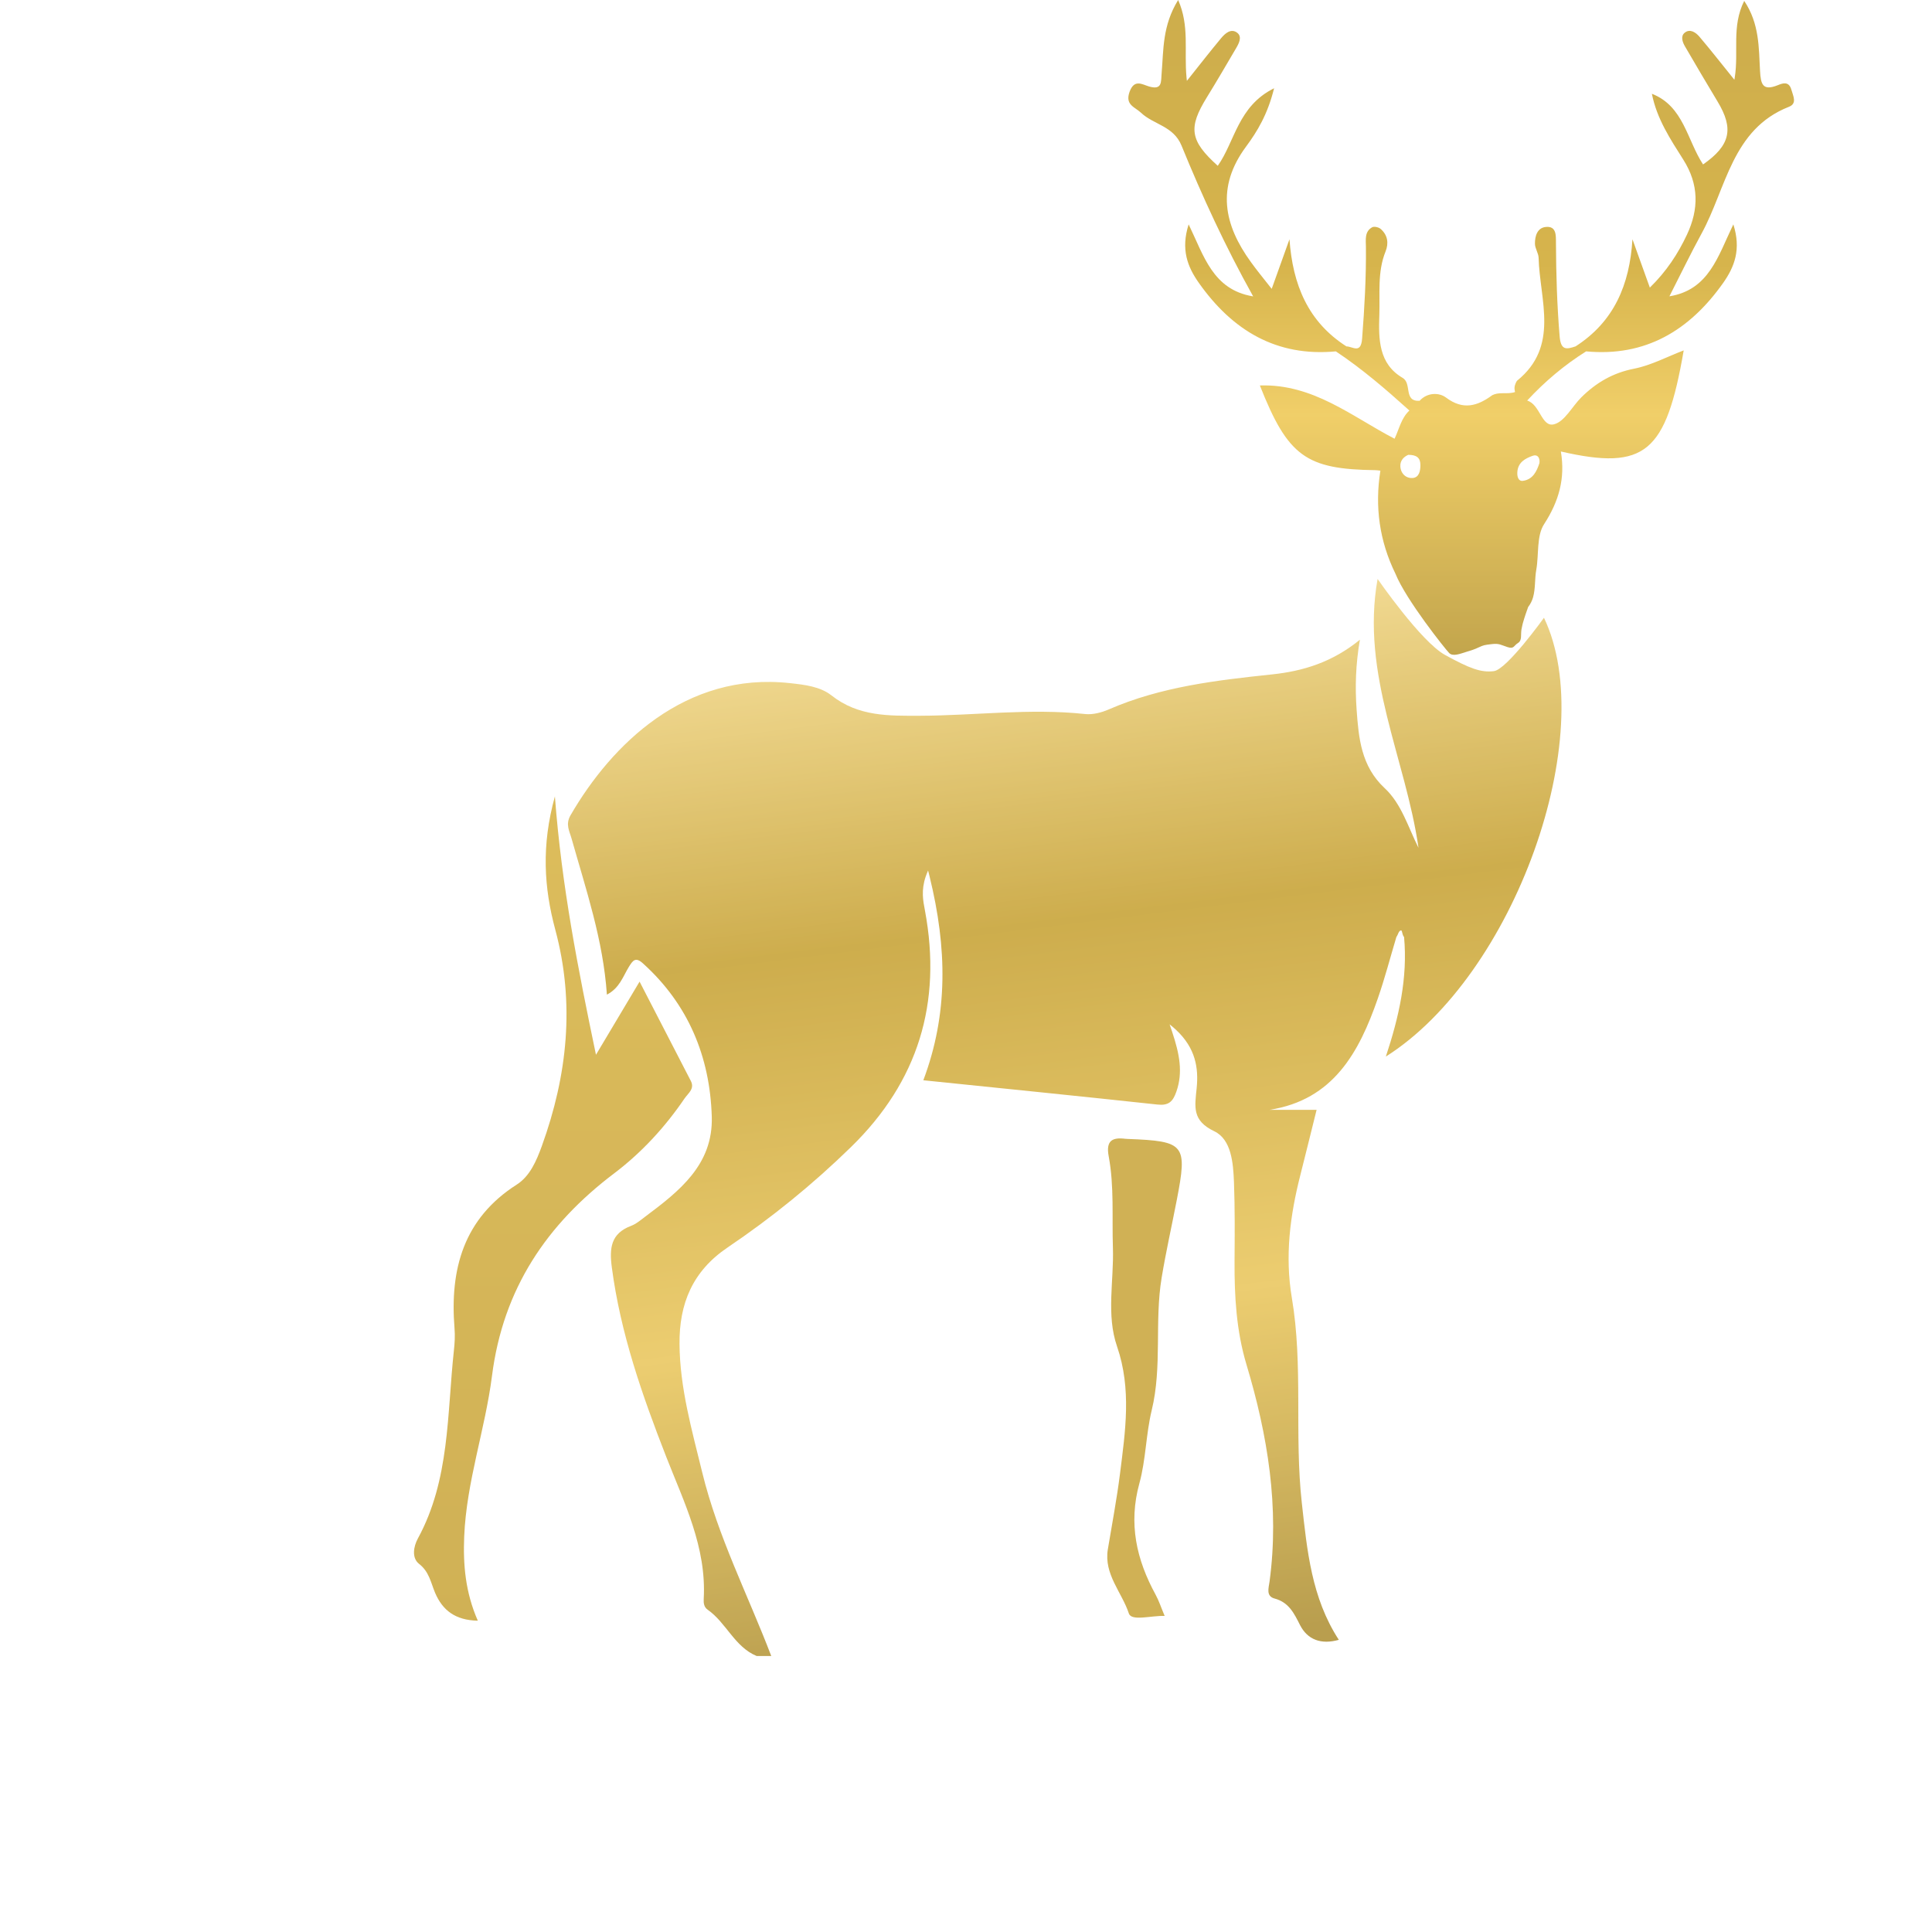
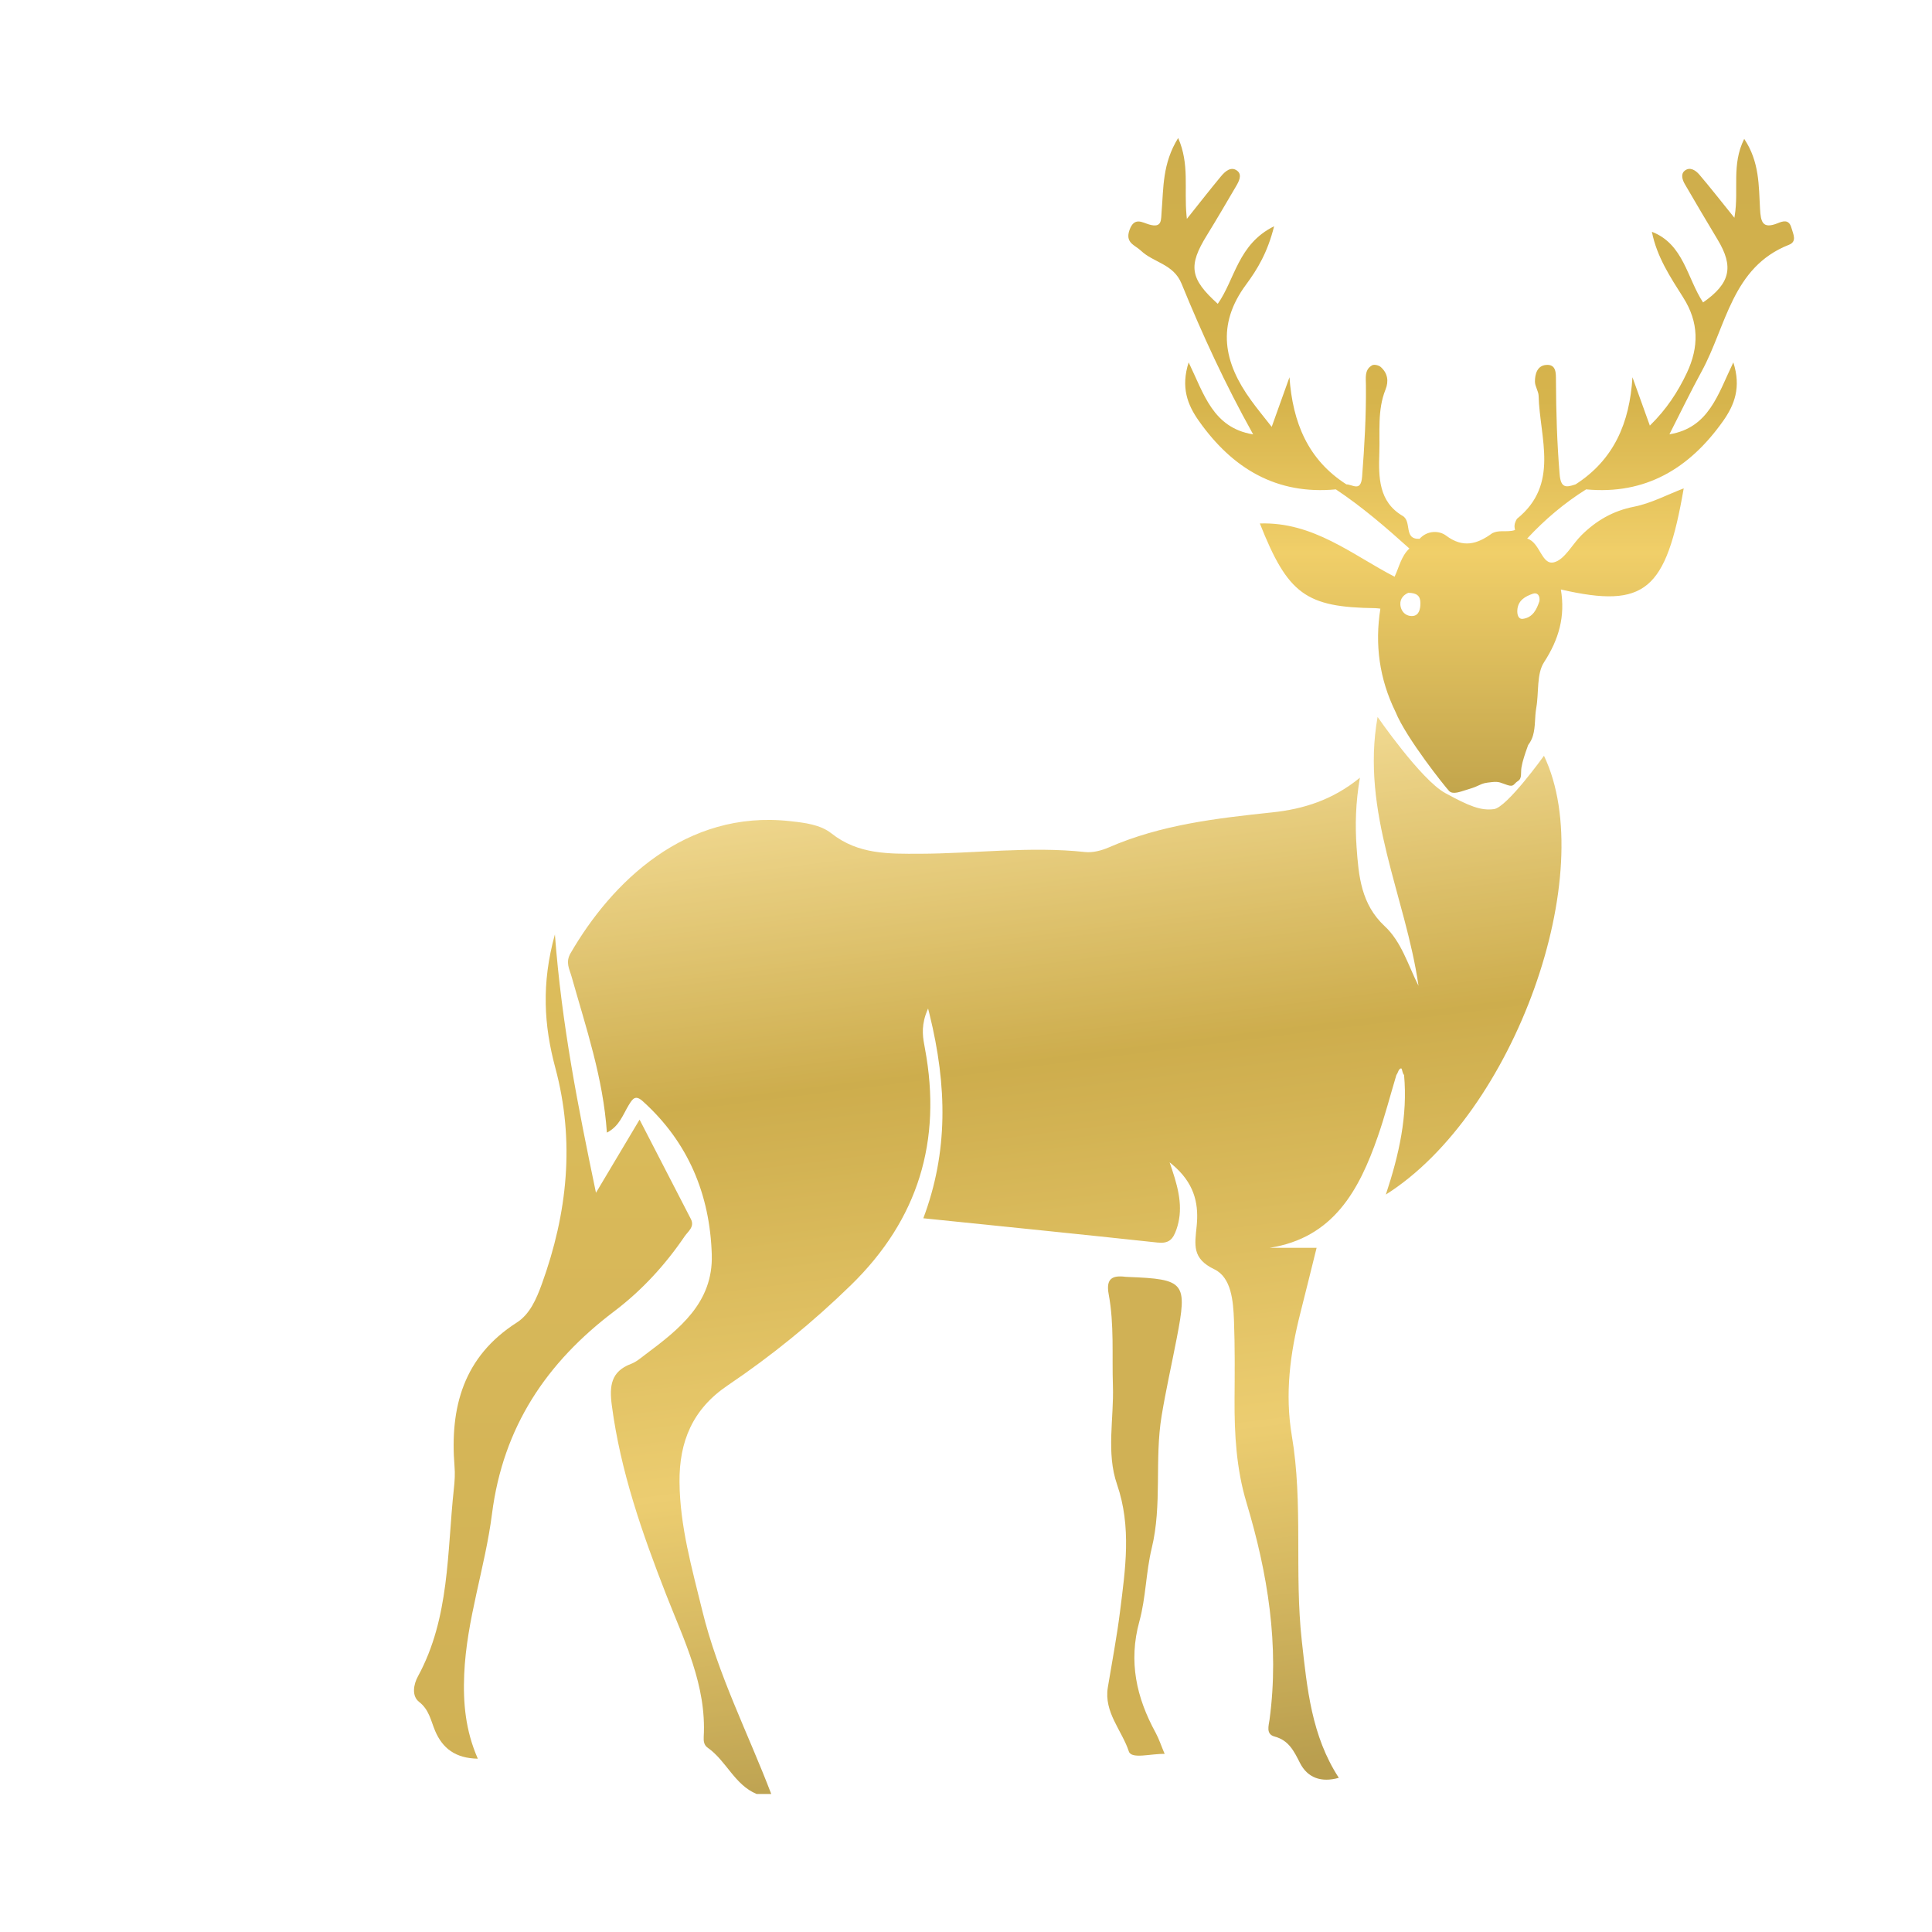
<svg xmlns="http://www.w3.org/2000/svg" width="70" height="70" viewBox="0 0 70 70" fill="none">
  <g opacity="0.7">
-     <path d="M54.128 24.316C53.656 24.378 53.236 24.212 52.36 23.732C51.484 23.252 49.913 20.976 49.913 20.976C49.295 24.437 50.932 27.487 51.395 30.718C51.017 29.966 50.778 29.122 50.17 28.557C49.315 27.762 49.226 26.742 49.152 25.702C49.095 24.894 49.116 24.082 49.272 23.178C48.281 23.988 47.222 24.315 46.096 24.434C44.078 24.648 42.066 24.879 40.174 25.703C39.912 25.817 39.596 25.9 39.319 25.871C37.317 25.655 35.322 25.927 33.325 25.933C32.215 25.936 31.097 25.965 30.127 25.197C29.719 24.874 29.154 24.809 28.62 24.751C24.837 24.333 22.159 26.971 20.673 29.536C20.479 29.868 20.632 30.11 20.708 30.379C21.23 32.229 21.854 34.055 21.989 36.037C22.443 35.804 22.57 35.386 22.778 35.043C22.925 34.802 23.023 34.657 23.296 34.906C24.933 36.383 25.722 38.277 25.789 40.456C25.844 42.202 24.605 43.162 23.379 44.08C23.214 44.205 23.049 44.347 22.861 44.417C22.134 44.693 22.074 45.218 22.168 45.923C22.483 48.315 23.269 50.554 24.138 52.781C24.785 54.437 25.603 56.062 25.497 57.929C25.488 58.092 25.509 58.232 25.642 58.324C26.314 58.795 26.616 59.668 27.414 60H27.944C27.1 57.79 26.013 55.68 25.445 53.357C25.069 51.816 24.633 50.294 24.62 48.696C24.608 47.235 25.09 46.057 26.364 45.197C27.955 44.123 29.45 42.91 30.835 41.558C33.265 39.188 34.137 36.34 33.513 32.992C33.444 32.63 33.371 32.264 33.539 31.761C33.564 31.69 33.593 31.616 33.626 31.54C33.644 31.611 33.662 31.683 33.68 31.753C34.32 34.361 34.355 36.741 33.454 39.14C36.326 39.435 39.131 39.717 41.937 40.02C42.338 40.063 42.496 39.921 42.625 39.544C42.863 38.855 42.742 38.2 42.465 37.372C42.437 37.287 42.409 37.202 42.377 37.114C42.462 37.181 42.54 37.246 42.611 37.314C43.322 37.978 43.429 38.701 43.358 39.419C43.288 40.11 43.184 40.599 43.998 40.989C44.615 41.286 44.682 42.136 44.709 42.83C44.745 43.786 44.737 44.746 44.73 45.703C44.723 46.966 44.796 48.221 45.16 49.434C45.933 52.006 46.36 54.609 45.998 57.305C45.968 57.525 45.86 57.832 46.178 57.917C46.694 58.054 46.882 58.443 47.103 58.88C47.373 59.408 47.864 59.596 48.508 59.414C47.518 57.895 47.359 56.178 47.167 54.452C46.892 51.979 47.222 49.477 46.805 47.018C46.55 45.501 46.742 44.042 47.112 42.583C47.307 41.816 47.495 41.048 47.703 40.211H46.002C48.307 39.849 49.242 38.133 49.921 36.176C50.175 35.446 50.37 34.695 50.592 33.954C50.613 33.925 50.629 33.887 50.647 33.851C50.673 33.784 50.702 33.721 50.76 33.71C50.792 33.703 50.799 33.779 50.821 33.851C50.833 33.889 50.847 33.925 50.872 33.948C51.007 35.417 50.695 36.824 50.212 38.281C54.868 35.344 57.975 26.641 55.941 22.383C55.941 22.383 54.6 24.255 54.128 24.316Z" fill="url(#paint0_linear)" />
-     <path d="M24.805 39.796C24.929 39.614 25.175 39.452 25.034 39.172C24.432 38 23.826 36.831 23.173 35.566C22.618 36.499 22.15 37.284 21.593 38.216C20.942 35.094 20.353 32.132 20.105 28.856C19.61 30.639 19.71 32.163 20.119 33.685C20.837 36.353 20.559 38.958 19.633 41.519C19.438 42.056 19.202 42.614 18.722 42.92C16.803 44.147 16.294 45.974 16.468 48.126C16.491 48.393 16.475 48.667 16.445 48.934C16.195 51.239 16.301 53.613 15.141 55.741C14.983 56.03 14.909 56.448 15.185 56.663C15.552 56.948 15.609 57.343 15.767 57.717C16.035 58.342 16.494 58.705 17.312 58.721C16.86 57.691 16.776 56.687 16.819 55.666C16.902 53.68 17.578 51.797 17.826 49.849C18.229 46.69 19.811 44.358 22.255 42.511C23.251 41.757 24.097 40.837 24.805 39.796Z" fill="url(#paint1_linear)" />
-     <path d="M40.864 41.266C40.834 41.264 40.804 41.264 40.775 41.261C40.3 41.201 40.064 41.326 40.17 41.894C40.374 42.989 40.286 44.103 40.323 45.211C40.362 46.403 40.076 47.637 40.472 48.782C41.004 50.33 40.773 51.854 40.58 53.393C40.465 54.313 40.289 55.224 40.139 56.136C39.991 57.038 40.646 57.689 40.901 58.46C40.999 58.748 41.706 58.532 42.198 58.548C42.075 58.259 41.994 58.007 41.87 57.778C41.176 56.508 40.88 55.206 41.281 53.748C41.518 52.89 41.518 51.966 41.728 51.099C42.114 49.511 41.825 47.884 42.088 46.297C42.244 45.355 42.455 44.421 42.636 43.483C43.028 41.459 42.935 41.346 40.864 41.266Z" fill="#BC900D" />
-     <path d="M64.904 3.247C64.812 2.926 64.579 3.019 64.409 3.088C63.863 3.306 63.795 3.05 63.769 2.563C63.723 1.732 63.751 0.86 63.196 0.032C62.73 0.967 63.006 1.863 62.852 2.816C62.848 2.841 62.845 2.864 62.84 2.89C62.824 2.87 62.808 2.85 62.792 2.83C62.348 2.28 61.969 1.795 61.57 1.326C61.438 1.172 61.229 1.03 61.038 1.187C60.885 1.313 60.958 1.524 61.05 1.681C61.438 2.348 61.83 3.014 62.229 3.676C62.829 4.666 62.694 5.269 61.705 5.958C61.126 5.078 61.002 3.844 59.851 3.398C60.03 4.306 60.52 5.043 60.986 5.779C61.559 6.681 61.556 7.574 61.123 8.499C60.796 9.196 60.378 9.832 59.791 10.406C59.785 10.411 59.782 10.415 59.777 10.42C59.775 10.415 59.773 10.409 59.771 10.404C59.555 9.8 59.351 9.235 59.147 8.669C59.046 10.321 58.477 11.656 57.086 12.55C56.749 12.662 56.551 12.7 56.508 12.181C56.414 11.052 56.38 9.924 56.375 8.791C56.373 8.537 56.398 8.185 56.01 8.223C55.698 8.252 55.611 8.553 55.614 8.831C55.616 9.003 55.742 9.17 55.747 9.342C55.788 10.88 56.512 12.547 54.963 13.797C54.942 13.829 54.923 13.862 54.912 13.896C54.873 13.981 54.864 14.066 54.882 14.152C54.883 14.17 54.889 14.187 54.894 14.204H54.892C54.846 14.221 54.802 14.23 54.756 14.235H54.754C54.525 14.268 54.286 14.208 54.069 14.318C53.529 14.713 53.013 14.872 52.39 14.403C52.151 14.223 51.721 14.206 51.434 14.522C50.84 14.553 51.168 13.894 50.819 13.691C49.951 13.18 49.946 12.294 49.976 11.416C50.003 10.644 49.9 9.859 50.2 9.114C50.324 8.806 50.276 8.519 50.029 8.299C49.959 8.234 49.792 8.194 49.717 8.234C49.432 8.391 49.489 8.692 49.49 8.954C49.501 10.061 49.437 11.163 49.352 12.267C49.309 12.837 49.015 12.554 48.783 12.55C47.389 11.658 46.837 10.312 46.72 8.669C46.525 9.215 46.33 9.758 46.108 10.377C46.097 10.406 46.087 10.435 46.076 10.465C46.057 10.44 46.037 10.415 46.016 10.39C45.759 10.063 45.534 9.789 45.326 9.5C44.342 8.148 44.06 6.78 45.147 5.312C45.557 4.758 45.927 4.147 46.163 3.198C44.851 3.846 44.744 5.13 44.122 6.008C43.109 5.096 43.045 4.627 43.73 3.521C44.088 2.94 44.432 2.35 44.778 1.76C44.885 1.58 45.016 1.338 44.83 1.19C44.606 1.014 44.388 1.207 44.237 1.391C43.87 1.833 43.515 2.285 43.081 2.832C43.054 2.864 43.029 2.897 43.003 2.929C42.998 2.888 42.994 2.846 42.99 2.805C42.898 1.833 43.104 0.947 42.687 0C42.112 0.929 42.16 1.807 42.088 2.653C42.061 2.956 42.121 3.276 41.632 3.133C41.385 3.061 41.098 2.852 40.926 3.328C40.756 3.804 41.117 3.873 41.337 4.082C41.795 4.518 42.517 4.56 42.809 5.276C43.558 7.109 44.386 8.911 45.397 10.725C45.401 10.73 45.402 10.734 45.406 10.739C45.401 10.738 45.394 10.738 45.388 10.736C43.944 10.492 43.623 9.278 43.067 8.13C42.779 9.031 43.022 9.666 43.441 10.256C44.659 11.979 46.254 12.933 48.401 12.731C49.352 13.364 50.216 14.109 51.065 14.874C50.767 15.15 50.694 15.548 50.528 15.896C48.985 15.096 47.584 13.903 45.647 13.966C46.663 16.535 47.319 17.004 49.838 17.035C49.896 17.036 49.955 17.047 50.014 17.053C49.806 18.357 49.98 19.603 50.56 20.788C50.946 21.741 52.369 23.521 52.505 23.66C52.642 23.799 52.913 23.683 53.117 23.622C53.321 23.561 53.419 23.53 53.585 23.452C53.752 23.375 53.782 23.368 54.053 23.337C54.325 23.306 54.378 23.368 54.619 23.445C54.861 23.523 54.837 23.398 54.997 23.299C55.155 23.2 55.093 23.009 55.125 22.808C55.134 22.758 55.146 22.7 55.16 22.641C55.166 22.623 55.169 22.605 55.174 22.585C55.233 22.37 55.318 22.13 55.368 21.993C55.451 21.885 55.508 21.771 55.543 21.65C55.637 21.329 55.602 20.976 55.662 20.646C55.761 20.088 55.667 19.417 55.946 18.99C56.481 18.164 56.717 17.336 56.554 16.365V16.358C56.556 16.358 56.559 16.36 56.561 16.36C59.614 17.058 60.364 16.401 61.004 12.695C60.413 12.92 59.826 13.236 59.204 13.359C58.441 13.508 57.833 13.864 57.297 14.394C56.96 14.728 56.689 15.278 56.304 15.373C55.852 15.487 55.806 14.655 55.332 14.513C55.969 13.826 56.677 13.227 57.468 12.731C59.615 12.933 61.21 11.979 62.43 10.256C62.847 9.666 63.09 9.031 62.802 8.13C62.244 9.284 61.921 10.503 60.486 10.736C60.899 9.926 61.258 9.181 61.653 8.458C62.55 6.818 62.749 4.681 64.817 3.869C65.122 3.75 64.968 3.476 64.904 3.247ZM51.026 16.479C51.324 16.481 51.462 16.584 51.464 16.842C51.466 17.06 51.418 17.294 51.193 17.318C50.948 17.341 50.753 17.165 50.737 16.898C50.725 16.674 50.879 16.54 51.026 16.479ZM55.538 16.512C55.698 16.457 55.802 16.571 55.777 16.777C55.68 17.076 55.538 17.375 55.176 17.422C55.006 17.442 54.965 17.258 54.976 17.101C55.001 16.748 55.265 16.607 55.538 16.512Z" fill="url(#paint2_linear)" />
+     <path d="M54.128 29.316C53.656 29.378 53.236 29.212 52.36 28.732C51.484 28.252 49.913 25.976 49.913 25.976C49.295 29.437 50.932 32.487 51.395 35.718C51.017 34.966 50.778 34.122 50.17 33.557C49.315 32.761 49.226 31.742 49.152 30.702C49.095 29.894 49.116 29.082 49.272 28.178C48.281 28.988 47.222 29.315 46.096 29.434C44.078 29.648 42.066 29.879 40.174 30.703C39.912 30.817 39.596 30.9 39.319 30.871C37.317 30.655 35.322 30.927 33.325 30.933C32.215 30.936 31.097 30.965 30.127 30.197C29.719 29.874 29.154 29.809 28.62 29.751C24.837 29.333 22.159 31.971 20.673 34.536C20.479 34.868 20.632 35.11 20.708 35.379C21.23 37.229 21.854 39.055 21.989 41.037C22.443 40.804 22.57 40.386 22.778 40.043C22.925 39.802 23.023 39.657 23.296 39.906C24.933 41.383 25.722 43.277 25.789 45.456C25.844 47.202 24.605 48.162 23.379 49.08C23.214 49.205 23.049 49.347 22.861 49.417C22.134 49.693 22.074 50.218 22.168 50.923C22.483 53.315 23.269 55.554 24.138 57.781C24.785 59.437 25.603 61.062 25.497 62.929C25.488 63.092 25.509 63.232 25.642 63.324C26.314 63.795 26.616 64.668 27.414 65H27.944C27.1 62.79 26.013 60.68 25.445 58.357C25.069 56.816 24.633 55.294 24.62 53.696C24.608 52.235 25.09 51.057 26.364 50.197C27.955 49.123 29.45 47.91 30.835 46.558C33.265 44.188 34.137 41.34 33.513 37.992C33.444 37.63 33.371 37.264 33.539 36.761C33.564 36.69 33.593 36.616 33.626 36.54C33.644 36.611 33.662 36.683 33.68 36.753C34.32 39.361 34.355 41.741 33.454 44.14C36.326 44.435 39.131 44.717 41.937 45.02C42.338 45.063 42.496 44.921 42.625 44.544C42.863 43.855 42.742 43.2 42.465 42.372C42.437 42.287 42.409 42.202 42.377 42.114C42.462 42.181 42.54 42.246 42.611 42.314C43.322 42.978 43.429 43.701 43.358 44.419C43.288 45.11 43.184 45.599 43.998 45.989C44.615 46.286 44.682 47.136 44.709 47.83C44.745 48.786 44.737 49.746 44.73 50.703C44.723 51.966 44.796 53.221 45.16 54.434C45.933 57.006 46.36 59.609 45.998 62.305C45.968 62.525 45.86 62.832 46.178 62.917C46.694 63.054 46.882 63.443 47.103 63.88C47.373 64.408 47.864 64.596 48.508 64.414C47.518 62.895 47.359 61.178 47.167 59.452C46.892 56.979 47.222 54.477 46.805 52.018C46.55 50.501 46.742 49.042 47.112 47.583C47.307 46.816 47.495 46.048 47.703 45.211H46.002C48.307 44.849 49.242 43.133 49.921 41.176C50.175 40.446 50.37 39.695 50.592 38.954C50.613 38.925 50.629 38.887 50.647 38.851C50.673 38.784 50.702 38.721 50.76 38.71C50.792 38.703 50.799 38.779 50.821 38.851C50.833 38.889 50.847 38.925 50.872 38.948C51.007 40.417 50.695 41.824 50.212 43.281C54.868 40.344 57.975 31.641 55.941 27.383C55.941 27.383 54.6 29.255 54.128 29.316Z" fill="url(#paint0_linear)" />
+     <path d="M24.805 44.796C24.929 44.614 25.175 44.452 25.034 44.172C24.432 43 23.826 41.831 23.173 40.566C22.618 41.499 22.15 42.284 21.593 43.216C20.942 40.094 20.353 37.132 20.105 33.856C19.61 35.639 19.71 37.163 20.119 38.685C20.837 41.353 20.559 43.958 19.633 46.519C19.438 47.056 19.202 47.614 18.722 47.92C16.803 49.147 16.294 50.974 16.468 53.126C16.491 53.393 16.475 53.667 16.445 53.934C16.195 56.239 16.301 58.613 15.141 60.741C14.983 61.03 14.909 61.448 15.185 61.663C15.552 61.948 15.609 62.343 15.767 62.717C16.035 63.342 16.494 63.705 17.312 63.721C16.86 62.691 16.776 61.687 16.819 60.666C16.902 58.68 17.578 56.797 17.826 54.849C18.229 51.69 19.811 49.358 22.255 47.511C23.251 46.757 24.097 45.837 24.805 44.796Z" fill="url(#paint1_linear)" />
+     <path d="M40.864 46.266C40.834 46.264 40.804 46.264 40.775 46.261C40.3 46.201 40.064 46.326 40.17 46.894C40.374 47.989 40.286 49.103 40.323 50.211C40.362 51.403 40.076 52.637 40.472 53.782C41.004 55.33 40.773 56.854 40.58 58.393C40.465 59.313 40.289 60.224 40.139 61.136C39.991 62.038 40.646 62.689 40.901 63.46C40.999 63.748 41.706 63.532 42.198 63.548C42.075 63.259 41.994 63.007 41.87 62.778C41.176 61.508 40.88 60.206 41.281 58.748C41.518 57.89 41.518 56.966 41.728 56.099C42.114 54.511 41.825 52.884 42.088 51.297C42.244 50.355 42.455 49.421 42.636 48.483C43.028 46.459 42.935 46.346 40.864 46.266Z" fill="#BC900D" />
+     <path d="M64.904 8.247C64.812 7.926 64.579 8.019 64.409 8.088C63.863 8.306 63.795 8.05 63.769 7.563C63.723 6.732 63.751 5.86 63.196 5.032C62.73 5.967 63.006 6.863 62.852 7.816C62.848 7.841 62.845 7.864 62.84 7.89C62.824 7.87 62.808 7.85 62.792 7.83C62.348 7.28 61.969 6.795 61.57 6.326C61.438 6.172 61.229 6.03 61.038 6.187C60.885 6.313 60.958 6.524 61.05 6.681C61.438 7.348 61.83 8.014 62.229 8.676C62.829 9.666 62.694 10.269 61.705 10.958C61.126 10.078 61.002 8.844 59.851 8.398C60.03 9.306 60.52 10.043 60.986 10.779C61.559 11.681 61.556 12.574 61.123 13.499C60.796 14.195 60.378 14.832 59.791 15.406C59.785 15.411 59.782 15.415 59.777 15.42C59.775 15.415 59.773 15.409 59.771 15.404C59.555 14.8 59.351 14.235 59.147 13.669C59.046 15.321 58.477 16.656 57.086 17.55C56.749 17.662 56.551 17.7 56.508 17.181C56.414 16.052 56.38 14.924 56.375 13.791C56.373 13.537 56.398 13.185 56.01 13.223C55.698 13.252 55.611 13.553 55.614 13.831C55.616 14.002 55.742 14.17 55.747 14.342C55.788 15.88 56.512 17.547 54.963 18.797C54.942 18.829 54.923 18.862 54.912 18.896C54.873 18.981 54.864 19.066 54.882 19.152C54.883 19.17 54.889 19.186 54.894 19.204H54.892C54.846 19.221 54.802 19.23 54.756 19.235H54.754C54.525 19.268 54.286 19.208 54.069 19.318C53.529 19.713 53.013 19.872 52.39 19.403C52.151 19.223 51.721 19.206 51.434 19.522C50.84 19.553 51.168 18.894 50.819 18.691C49.951 18.18 49.946 17.294 49.976 16.416C50.003 15.644 49.9 14.859 50.2 14.114C50.324 13.806 50.276 13.519 50.029 13.299C49.959 13.234 49.792 13.194 49.717 13.234C49.432 13.391 49.489 13.692 49.49 13.954C49.501 15.061 49.437 16.163 49.352 17.267C49.309 17.837 49.015 17.554 48.783 17.55C47.389 16.658 46.837 15.312 46.72 13.669C46.525 14.215 46.33 14.758 46.108 15.377C46.097 15.406 46.087 15.435 46.076 15.465C46.057 15.44 46.037 15.415 46.016 15.39C45.759 15.063 45.534 14.789 45.326 14.5C44.342 13.148 44.06 11.78 45.147 10.312C45.557 9.758 45.927 9.147 46.163 8.198C44.851 8.846 44.744 10.13 44.122 11.008C43.109 10.096 43.045 9.627 43.73 8.521C44.088 7.94 44.432 7.35 44.778 6.76C44.885 6.58 45.016 6.338 44.83 6.19C44.606 6.014 44.388 6.207 44.237 6.391C43.87 6.833 43.515 7.285 43.081 7.832C43.054 7.864 43.029 7.897 43.003 7.929C42.998 7.888 42.994 7.846 42.99 7.805C42.898 6.833 43.104 5.947 42.687 5C42.112 5.929 42.16 6.807 42.088 7.653C42.061 7.956 42.121 8.276 41.632 8.133C41.385 8.061 41.098 7.852 40.926 8.328C40.756 8.804 41.117 8.873 41.337 9.082C41.795 9.518 42.517 9.56 42.809 10.276C43.558 12.109 44.386 13.911 45.397 15.725C45.401 15.73 45.402 15.734 45.406 15.739C45.401 15.738 45.394 15.738 45.388 15.736C43.944 15.492 43.623 14.278 43.067 13.13C42.779 14.031 43.022 14.666 43.441 15.256C44.659 16.979 46.254 17.933 48.401 17.731C49.352 18.364 50.216 19.109 51.065 19.874C50.767 20.15 50.694 20.548 50.528 20.896C48.985 20.096 47.584 18.903 45.647 18.966C46.663 21.535 47.319 22.004 49.838 22.035C49.896 22.036 49.955 22.047 50.014 22.053C49.806 23.357 49.98 24.603 50.56 25.788C50.946 26.741 52.369 28.521 52.505 28.66C52.642 28.799 52.913 28.683 53.117 28.622C53.321 28.561 53.419 28.53 53.585 28.452C53.752 28.375 53.782 28.368 54.053 28.337C54.325 28.306 54.378 28.368 54.619 28.445C54.861 28.523 54.837 28.398 54.997 28.299C55.155 28.2 55.093 28.009 55.125 27.808C55.134 27.758 55.146 27.7 55.16 27.641C55.166 27.623 55.169 27.605 55.174 27.585C55.233 27.37 55.318 27.13 55.368 26.993C55.451 26.885 55.508 26.771 55.543 26.65C55.637 26.329 55.602 25.976 55.662 25.646C55.761 25.088 55.667 24.417 55.946 23.99C56.481 23.164 56.717 22.336 56.554 21.365V21.358C56.556 21.358 56.559 21.36 56.561 21.36C59.614 22.058 60.364 21.401 61.004 17.695C60.413 17.92 59.826 18.236 59.204 18.359C58.441 18.508 57.833 18.864 57.297 19.394C56.96 19.728 56.689 20.278 56.304 20.373C55.852 20.487 55.806 19.655 55.332 19.513C55.969 18.826 56.677 18.227 57.468 17.731C59.615 17.933 61.21 16.979 62.43 15.256C62.847 14.666 63.09 14.031 62.802 13.13C62.244 14.284 61.921 15.503 60.486 15.736C60.899 14.926 61.258 14.181 61.653 13.458C62.55 11.818 62.749 9.681 64.817 8.869C65.122 8.75 64.968 8.476 64.904 8.247ZM51.026 21.479C51.324 21.481 51.462 21.584 51.464 21.842C51.466 22.06 51.418 22.294 51.193 22.318C50.948 22.341 50.753 22.165 50.737 21.898C50.725 21.674 50.879 21.54 51.026 21.479ZM55.538 21.512C55.698 21.457 55.802 21.571 55.777 21.777C55.68 22.076 55.538 22.375 55.176 22.422C55.006 22.442 54.965 22.258 54.976 22.101C55.001 21.748 55.265 21.607 55.538 21.512Z" fill="url(#paint2_linear)" />
  </g>
  <defs>
-     <linearGradient id="paint0_linear" x1="33.5" y1="19.5" x2="38.577" y2="60" gradientUnits="userSpaceOnUse">
+     <linearGradient id="paint0_linear" x1="33.5" y1="24.5" x2="38.577" y2="65" gradientUnits="userSpaceOnUse">
      <stop stop-color="#FCDE83" />
      <stop offset="0.352" stop-color="#B88A01" />
      <stop offset="0.696" stop-color="#E4B834" />
      <stop offset="1" stop-color="#9B7503" />
    </linearGradient>
-     <linearGradient id="paint1_linear" x1="20.038" y1="28.856" x2="20.038" y2="58.721" gradientUnits="userSpaceOnUse">
+     <linearGradient id="paint1_linear" x1="20.038" y1="33.856" x2="20.038" y2="63.721" gradientUnits="userSpaceOnUse">
      <stop stop-color="#CEA016" />
      <stop offset="1" stop-color="#BC900D" />
    </linearGradient>
-     <linearGradient id="paint2_linear" x1="52.941" y1="0" x2="52.941" y2="23.725" gradientUnits="userSpaceOnUse">
+     <linearGradient id="paint2_linear" x1="52.941" y1="5" x2="52.941" y2="28.725" gradientUnits="userSpaceOnUse">
      <stop stop-color="#B88A00" />
      <stop offset="0.404" stop-color="#C59400" />
      <stop offset="0.633" stop-color="#EABA29" />
      <stop offset="1" stop-color="#A97F00" />
    </linearGradient>
  </defs>
</svg>
